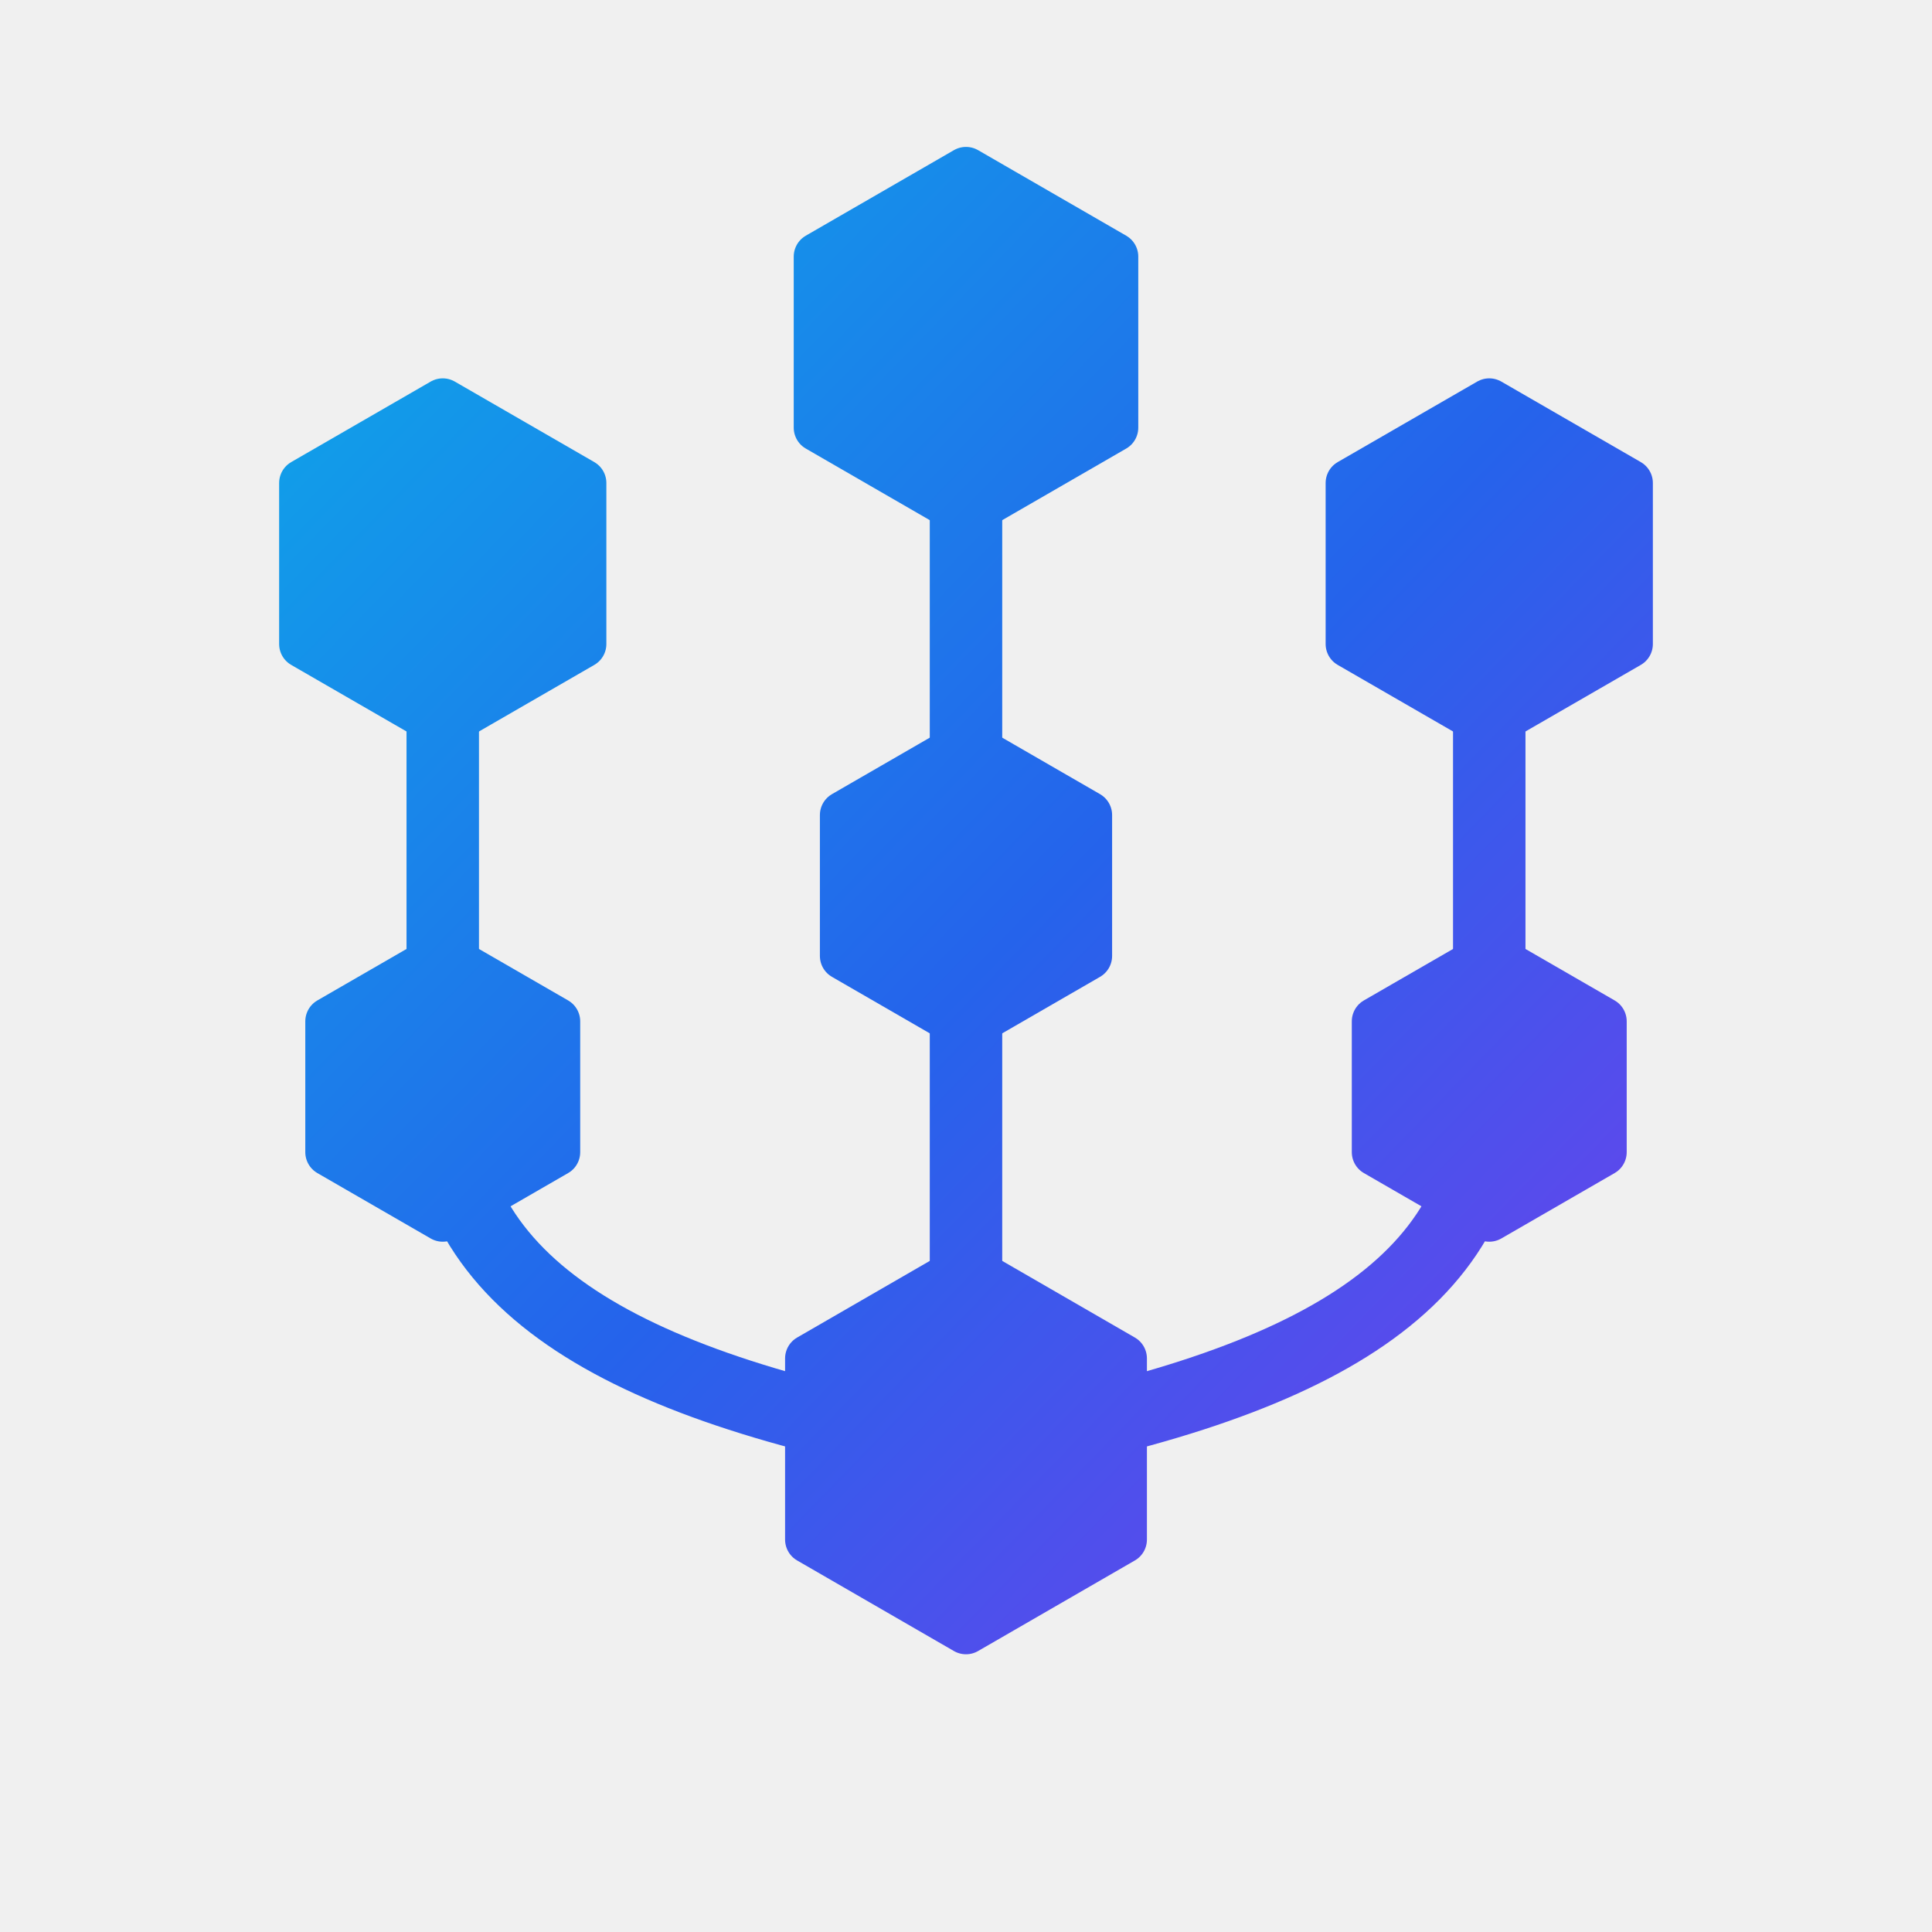
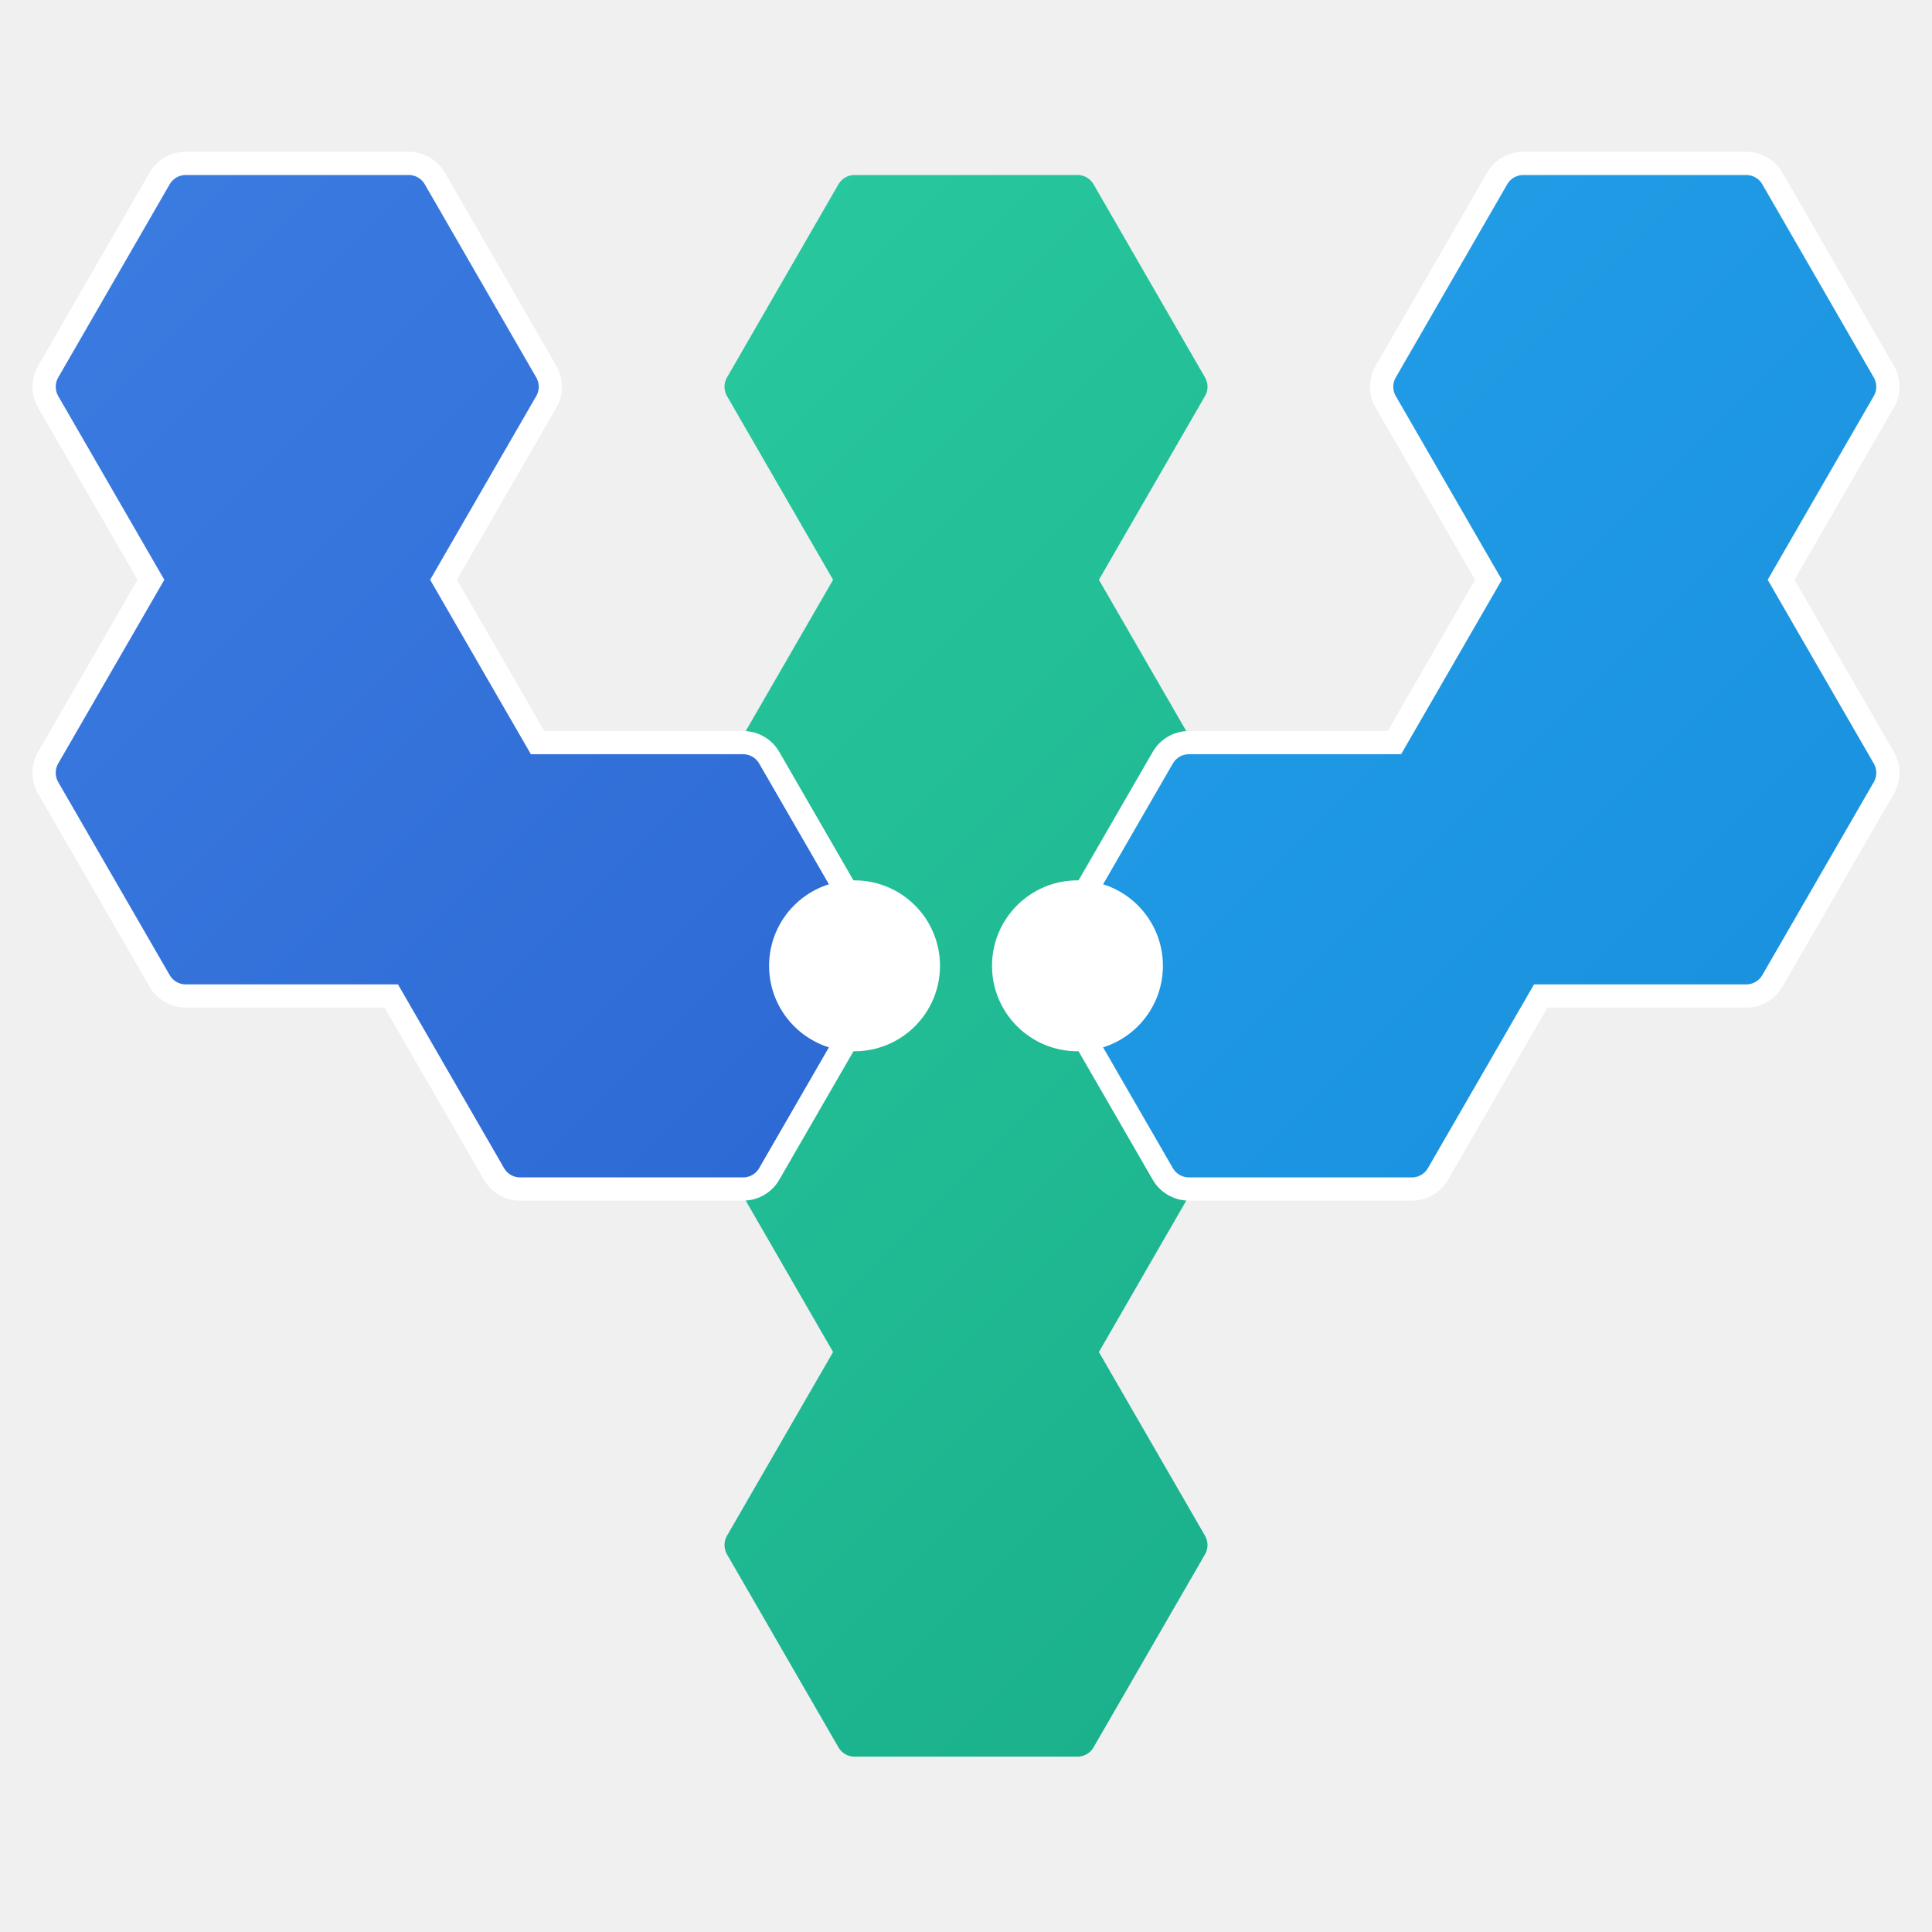
- <svg xmlns="http://www.w3.org/2000/svg" viewBox="0 0 96 96" role="img" aria-label="Kaalera">
+ <svg xmlns="http://www.w3.org/2000/svg" viewBox="-52.0 -41.6 104.0 104.0" role="img" aria-label="Kaalera">
  <defs>
-     <linearGradient id="kg" gradientUnits="userSpaceOnUse" x1="14" y1="14" x2="84" y2="82">
-       <stop offset="0" stop-color="#0ea5e9" />
-       <stop offset=".5" stop-color="#2563eb" />
-       <stop offset="1" stop-color="#7c3aed" />
+     <linearGradient id="kc" gradientUnits="userSpaceOnUse" x1="-52.0" y1="-41.6" x2="52.0" y2="62.4">
+       <stop offset="0" stop-color="#2fd3a6" />
+       <stop offset="1" stop-color="#13a583" />
+     </linearGradient>
+     <linearGradient id="kl" gradientUnits="userSpaceOnUse" x1="-52.0" y1="-41.6" x2="52.0" y2="62.4">
+       <stop offset="0" stop-color="#3d7fe3" />
+       <stop offset="1" stop-color="#1f55c6" />
+     </linearGradient>
+     <linearGradient id="kr" gradientUnits="userSpaceOnUse" x1="-52.0" y1="-41.6" x2="52.0" y2="62.4">
+       <stop offset="0" stop-color="#2eaaf0" />
+       <stop offset="1" stop-color="#1288d8" />
    </linearGradient>
  </defs>
-   <g class="links" fill="none" stroke="url(#kg)" stroke-width="3.6" stroke-linecap="round">
-     <path d="M48 17V72" />
-     <path d="M22 28V54C22 64 31 69 48 72" />
-     <path d="M74 28V54C74 64 65 69 48 72" />
+   <g fill="url(#kc)" stroke="url(#kc)" stroke-width="2" stroke-linejoin="round">
+     <polygon points="12.0,-20.78 6.0,-10.39 -6.0,-10.39 -12.0,-20.78 -6.0,-31.18 6.0,-31.18" />
+     <polygon points="12.0,0.0 6.0,10.39 -6.0,10.39 -12.0,0.0 -6.0,-10.39 6.0,-10.39" />
+     <polygon points="12.0,20.78 6.0,31.18 -6.0,31.18 -12.0,20.78 -6.0,10.39 6.0,10.39" />
+     <polygon points="12.0,41.57 6.0,51.96 -6.0,51.96 -12.0,41.57 -6.0,31.18 6.0,31.18" />
  </g>
-   <polygon class="node n1" points="48.00,63.00 55.79,67.50 55.79,76.50 48.00,81.00 40.21,76.50 40.21,67.50" fill="url(#kg)" stroke="url(#kg)" stroke-width="2.4" stroke-linejoin="round" />
-   <polygon class="node n2" points="48.00,37.00 54.06,40.50 54.06,47.50 48.00,51.00 41.94,47.50 41.94,40.50" fill="url(#kg)" stroke="url(#kg)" stroke-width="2.4" stroke-linejoin="round" />
-   <polygon class="node n3" points="48.00,8.50 55.36,12.75 55.36,21.25 48.00,25.50 40.64,21.25 40.64,12.75" fill="url(#kg)" stroke="url(#kg)" stroke-width="2.4" stroke-linejoin="round" />
-   <polygon class="node n2" points="22.00,47.50 27.63,50.75 27.63,57.25 22.00,60.50 16.37,57.25 16.37,50.75" fill="url(#kg)" stroke="url(#kg)" stroke-width="2.4" stroke-linejoin="round" />
-   <polygon class="node n2" points="74.00,47.50 79.63,50.75 79.63,57.25 74.00,60.50 68.37,57.25 68.37,50.75" fill="url(#kg)" stroke="url(#kg)" stroke-width="2.4" stroke-linejoin="round" />
-   <polygon class="node n3" points="22.00,20.00 28.93,24.00 28.93,32.00 22.00,36.00 15.07,32.00 15.07,24.00" fill="url(#kg)" stroke="url(#kg)" stroke-width="2.4" stroke-linejoin="round" />
-   <polygon class="node n3" points="74.00,20.00 80.93,24.00 80.93,32.00 74.00,36.00 67.07,32.00 67.07,24.00" fill="url(#kg)" stroke="url(#kg)" stroke-width="2.4" stroke-linejoin="round" />
+   <g fill="#fff" stroke="#fff" stroke-width="4.5" stroke-linejoin="round">
+     <polygon points="-24.0,-20.78 -30.0,-10.39 -42.0,-10.39 -48.0,-20.78 -42.0,-31.18 -30.0,-31.18" />
+     <polygon points="-24.0,0.0 -30.0,10.39 -42.0,10.39 -48.0,0.0 -42.0,-10.39 -30.0,-10.39" />
+     <polygon points="-6.0,10.39 -12.0,20.78 -24.0,20.78 -30.0,10.39 -24.0,0.0 -12.0,0.0" />
+   </g>
+   <g fill="url(#kl)" stroke="url(#kl)" stroke-width="2" stroke-linejoin="round">
+     <polygon points="-24.0,-20.78 -30.0,-10.39 -42.0,-10.39 -48.0,-20.78 -42.0,-31.18 -30.0,-31.18" />
+     <polygon points="-24.0,0.0 -30.0,10.39 -42.0,10.39 -48.0,0.0 -42.0,-10.39 -30.0,-10.39" />
+     <polygon points="-6.0,10.39 -12.0,20.78 -24.0,20.78 -30.0,10.39 -24.0,0.0 -12.0,0.0" />
+   </g>
+   <g fill="#fff" stroke="#fff" stroke-width="4.5" stroke-linejoin="round">
+     <polygon points="48.0,-20.78 42.0,-10.39 30.0,-10.39 24.0,-20.78 30.0,-31.18 42.0,-31.18" />
+     <polygon points="48.0,0.0 42.0,10.39 30.0,10.39 24.0,0.0 30.0,-10.39 42.0,-10.39" />
+     <polygon points="30.0,10.39 24.0,20.78 12.0,20.78 6.0,10.39 12.0,0.0 24.0,0.0" />
+   </g>
+   <g fill="url(#kr)" stroke="url(#kr)" stroke-width="2" stroke-linejoin="round">
+     <polygon points="48.0,-20.78 42.0,-10.39 30.0,-10.39 24.0,-20.78 30.0,-31.18 42.0,-31.18" />
+     <polygon points="48.0,0.0 42.0,10.39 30.0,10.39 24.0,0.0 30.0,-10.39 42.0,-10.39" />
+     <polygon points="30.0,10.39 24.0,20.78 12.0,20.78 6.0,10.39 12.0,0.0 24.0,0.0" />
+   </g>
+   <g fill="#fff">
+     <circle cx="6.0" cy="10.39" r="4.6" />
+     <circle cx="-6.0" cy="10.39" r="4.6" />
+   </g>
</svg>
